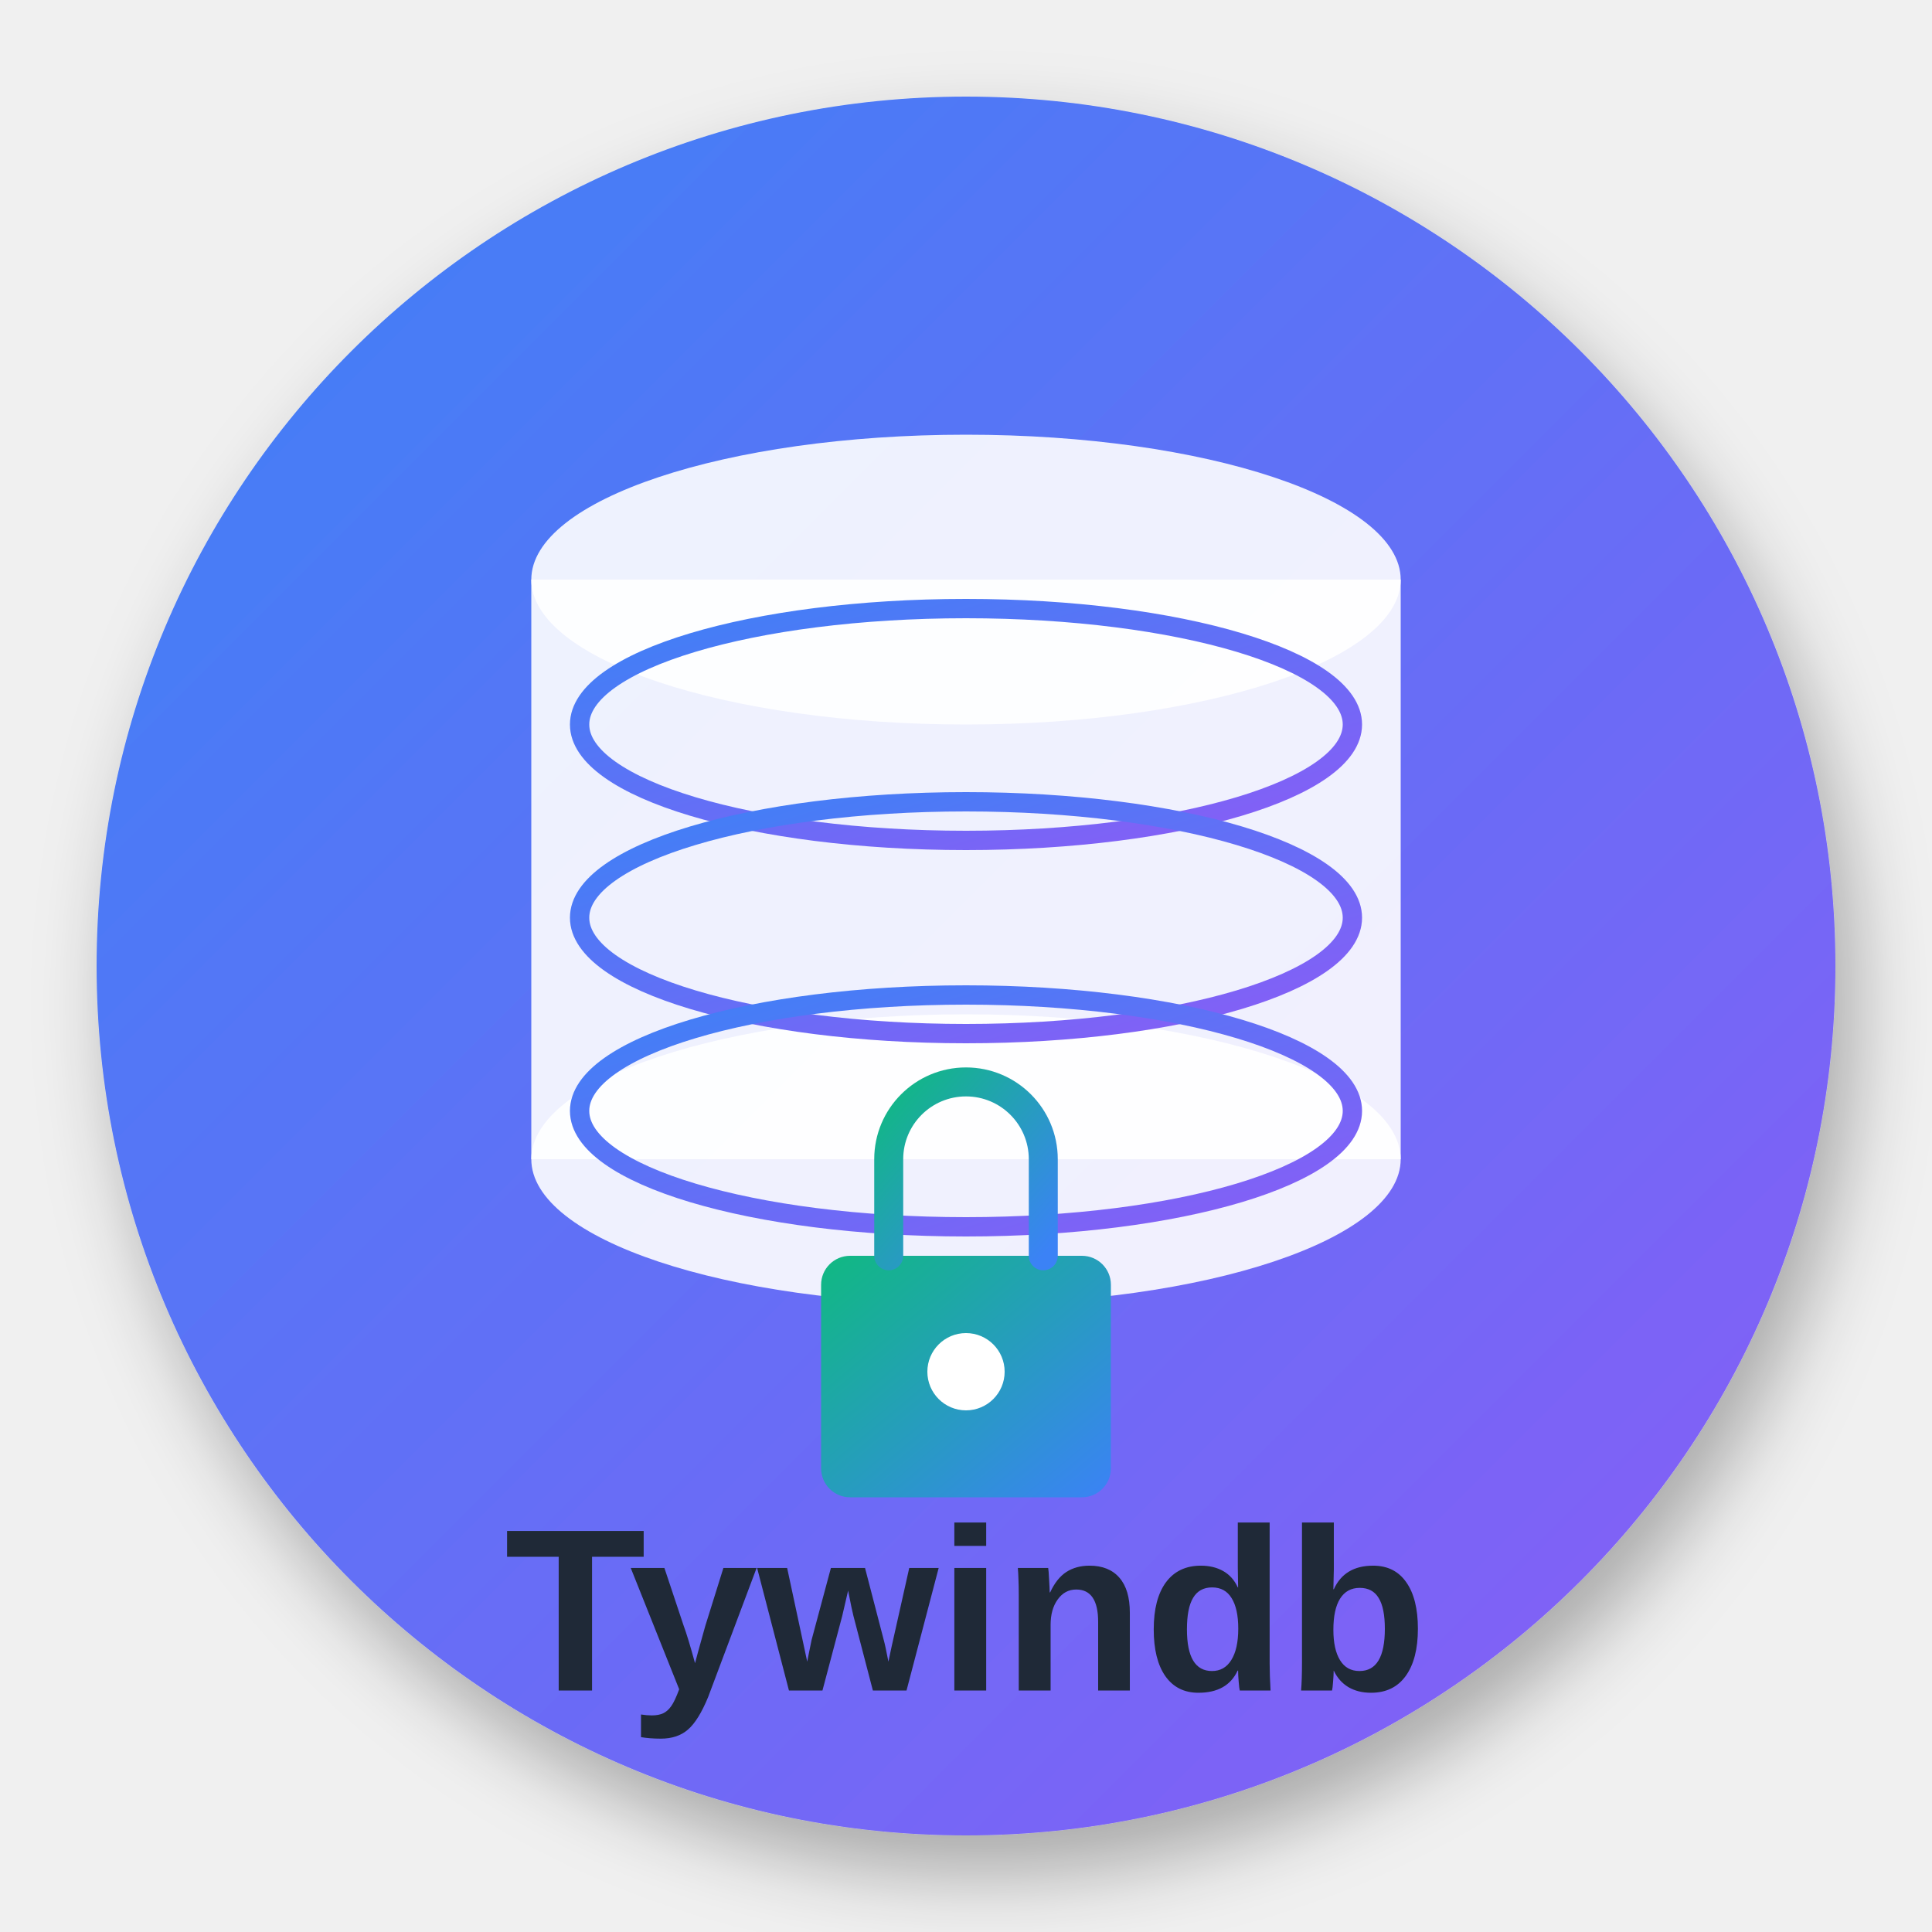
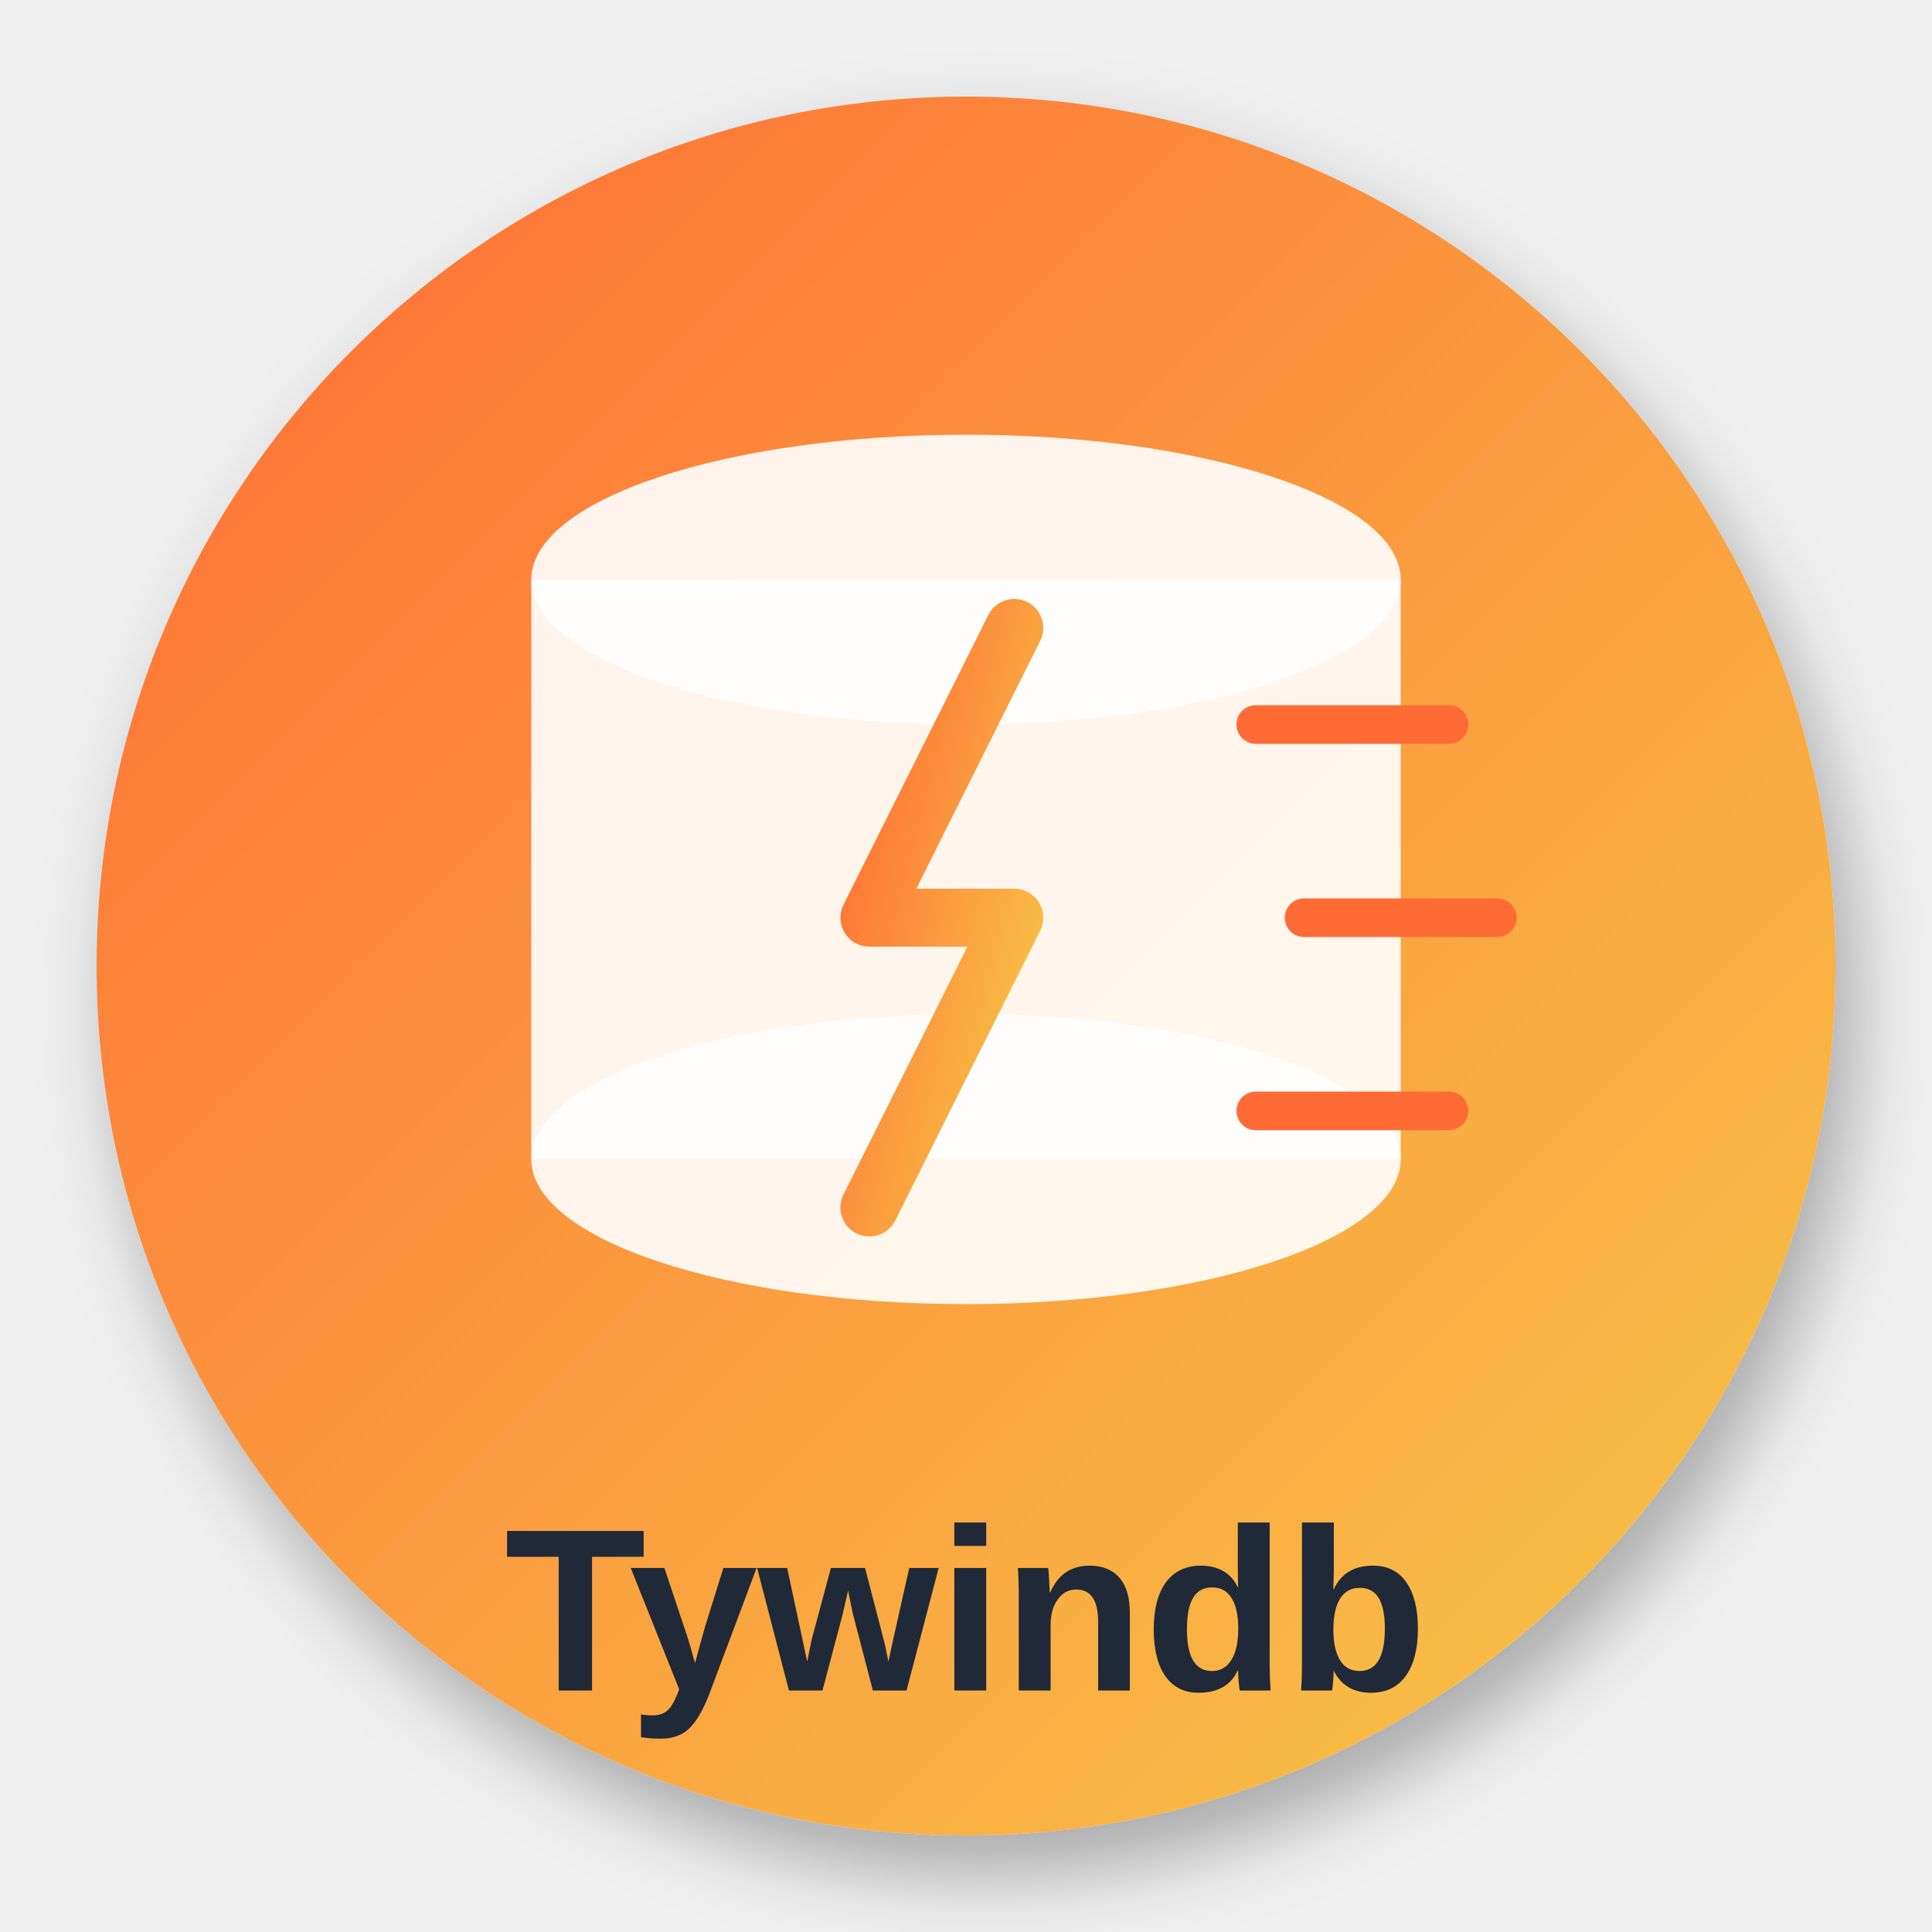
<svg xmlns="http://www.w3.org/2000/svg" viewBox="0 0 200 200" width="200" height="200">
  <defs>
    <linearGradient id="grad1" x1="0%" y1="0%" x2="100%" y2="100%">
-       <stop offset="0%" style="stop-color:#3B82F6;stop-opacity:1" />
-       <stop offset="100%" style="stop-color:#8B5CF6;stop-opacity:1" />
-     </linearGradient>
-     <linearGradient id="grad2" x1="0%" y1="0%" x2="100%" y2="100%">
-       <stop offset="0%" style="stop-color:#10B981;stop-opacity:1" />
-       <stop offset="100%" style="stop-color:#3B82F6;stop-opacity:1" />
+       <stop offset="0%" style="stop-color:#FF6B35;stop-opacity:1" />
+       <stop offset="100%" style="stop-color:#F7C948;stop-opacity:1" />
    </linearGradient>
    <filter id="shadow" x="-20%" y="-20%" width="140%" height="140%">
      <feDropShadow dx="2" dy="4" stdDeviation="4" flood-opacity="0.3" />
    </filter>
  </defs>
  <circle cx="100" cy="100" r="90" fill="url(#grad1)" filter="url(#shadow)" />
  <ellipse cx="100" cy="60" rx="45" ry="15" fill="#fff" opacity="0.9" />
  <rect x="55" y="60" width="90" height="60" fill="#fff" opacity="0.9" />
  <ellipse cx="100" cy="120" rx="45" ry="15" fill="#fff" opacity="0.9" />
-   <ellipse cx="100" cy="75" rx="40" ry="12" fill="none" stroke="url(#grad1)" stroke-width="2" />
-   <ellipse cx="100" cy="95" rx="40" ry="12" fill="none" stroke="url(#grad1)" stroke-width="2" />
-   <ellipse cx="100" cy="115" rx="40" ry="12" fill="none" stroke="url(#grad1)" stroke-width="2" />
-   <rect x="85" y="130" width="30" height="25" rx="3" fill="url(#grad2)" />
-   <path d="M92 130 V120 A8 8 0 0 1 108 120 V130" fill="none" stroke="url(#grad2)" stroke-width="3" stroke-linecap="round" />
-   <circle cx="100" cy="142" r="4" fill="#fff" />
+   <path d="M105 65 L90 95 L105 95 L90 125" stroke="url(#grad1)" stroke-width="6" fill="none" stroke-linecap="round" stroke-linejoin="round" />
+   <line x1="130" y1="75" x2="150" y2="75" stroke="#FF6B35" stroke-width="4" stroke-linecap="round" />
+   <line x1="135" y1="95" x2="155" y2="95" stroke="#FF6B35" stroke-width="4" stroke-linecap="round" />
+   <line x1="130" y1="115" x2="150" y2="115" stroke="#FF6B35" stroke-width="4" stroke-linecap="round" />
  <text x="100" y="175" text-anchor="middle" font-family="Arial, sans-serif" font-size="24" font-weight="bold" fill="#1F2937">Tywindb</text>
</svg>
